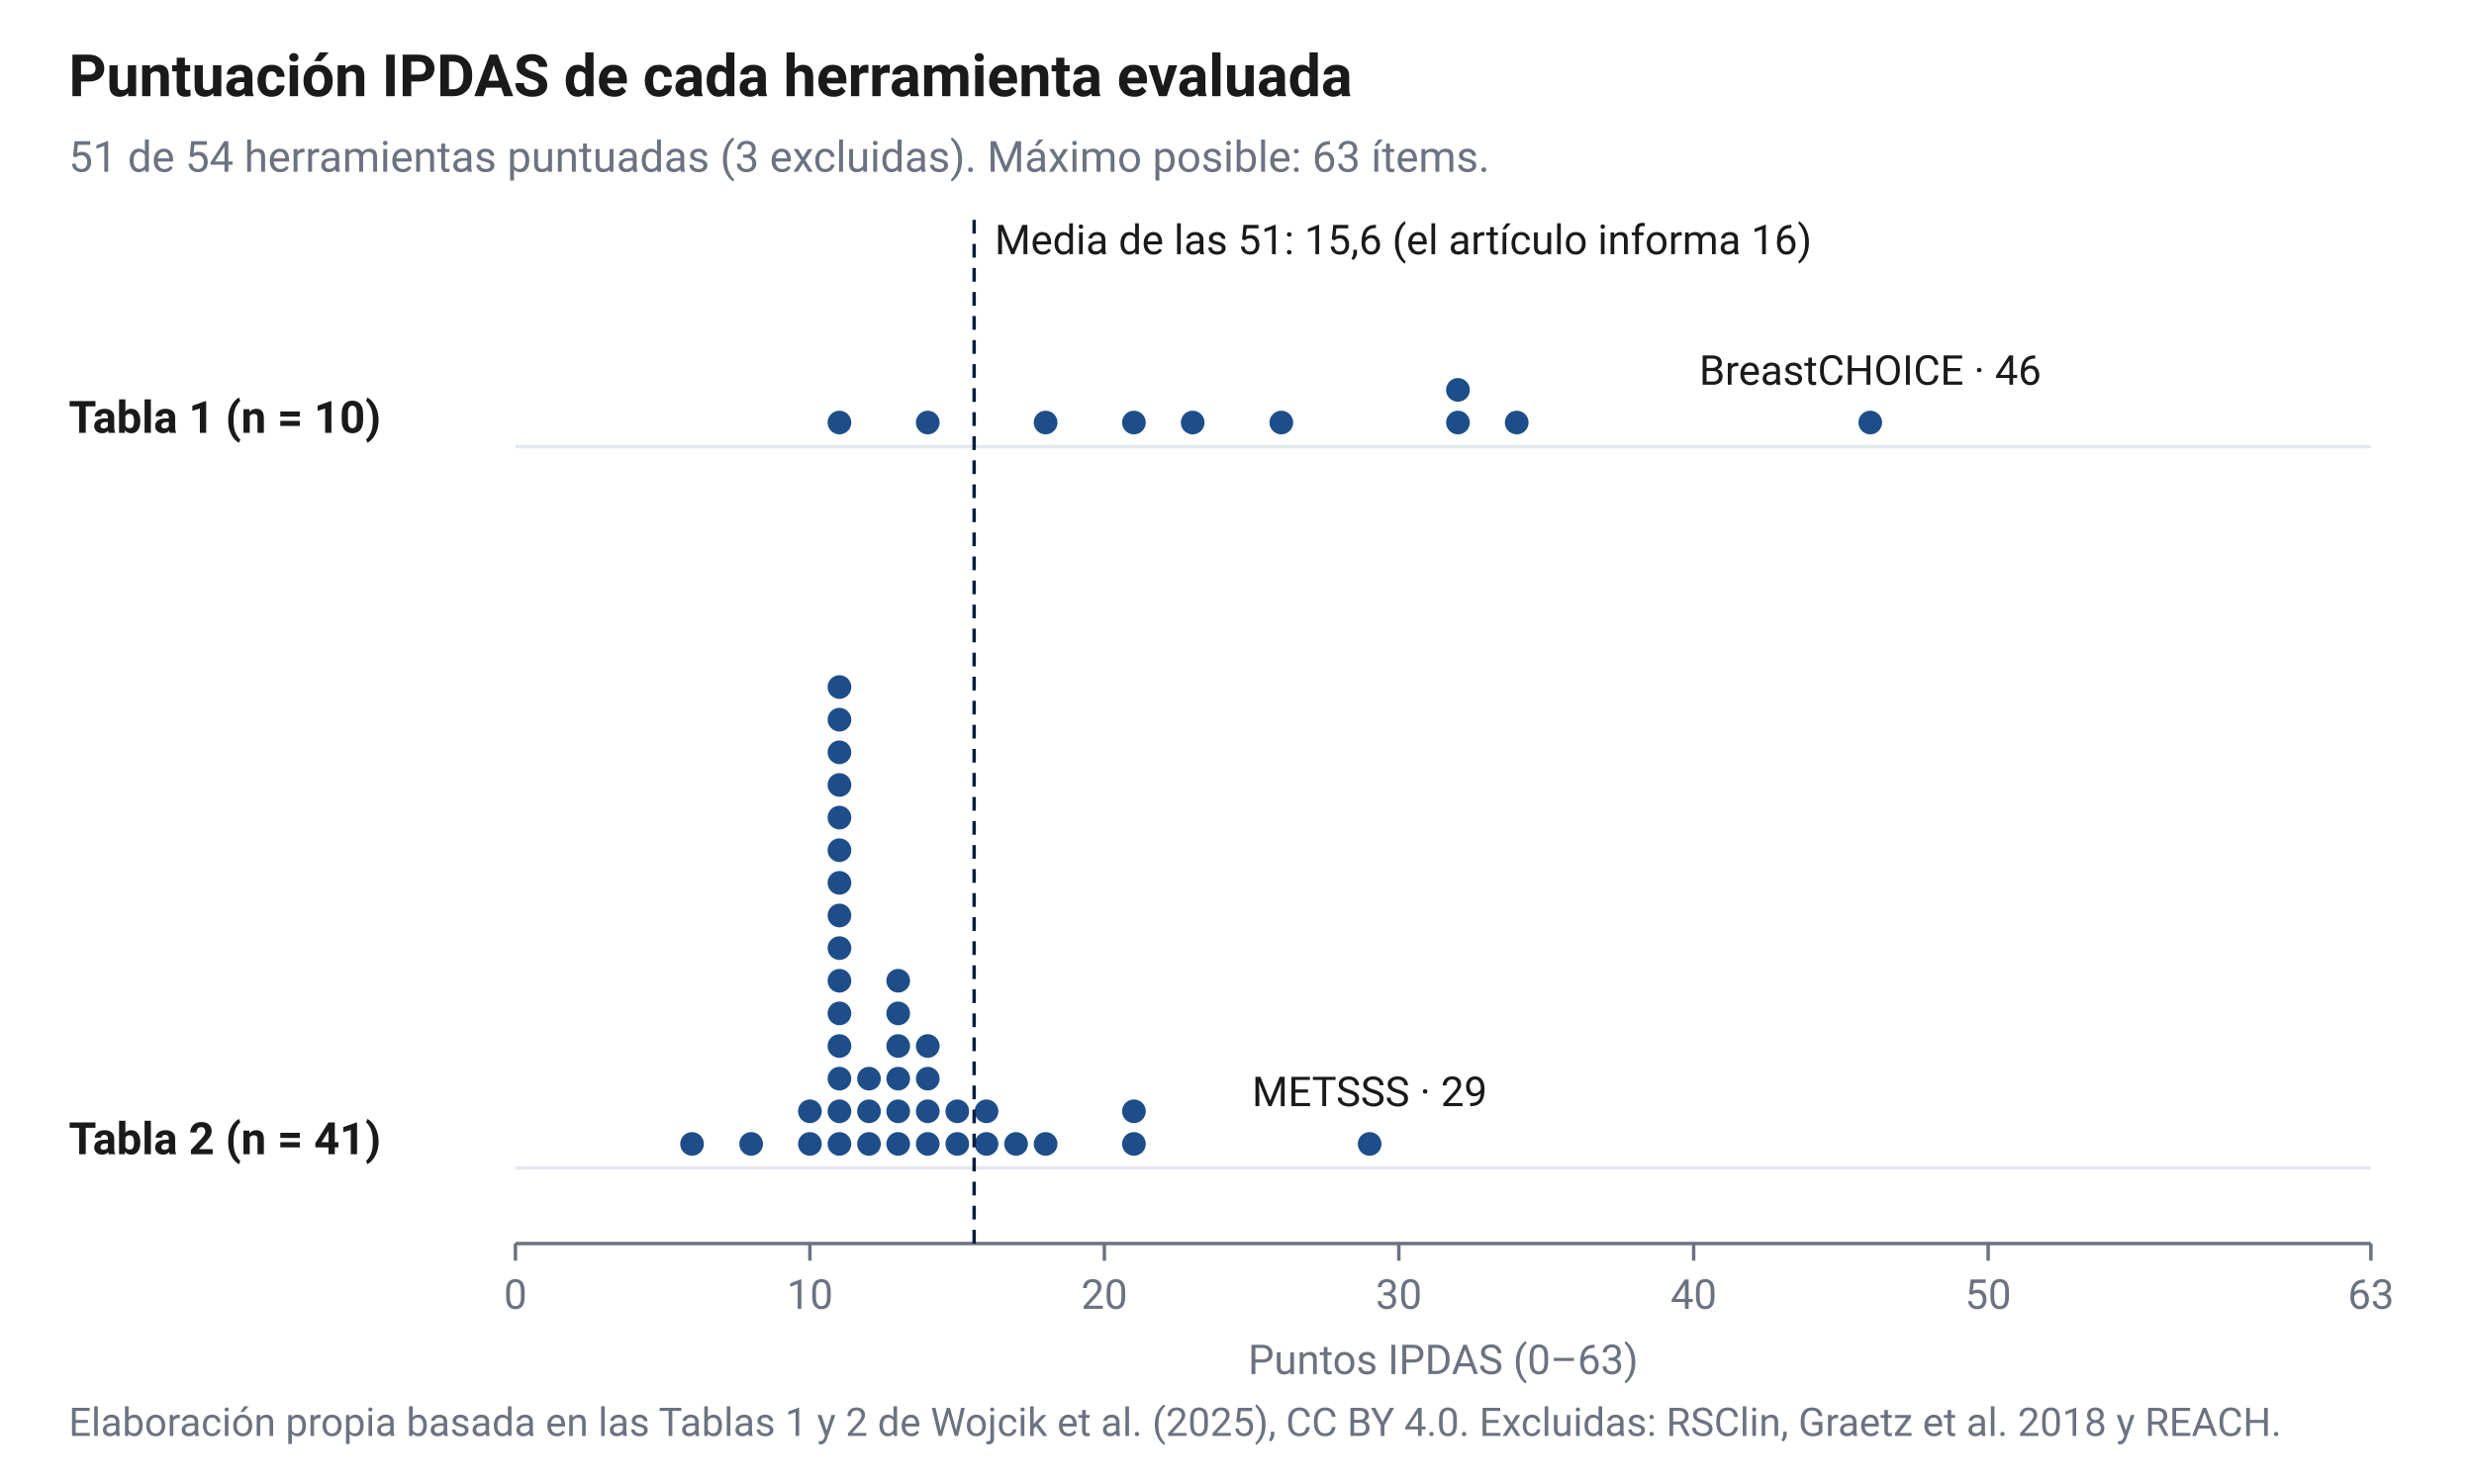
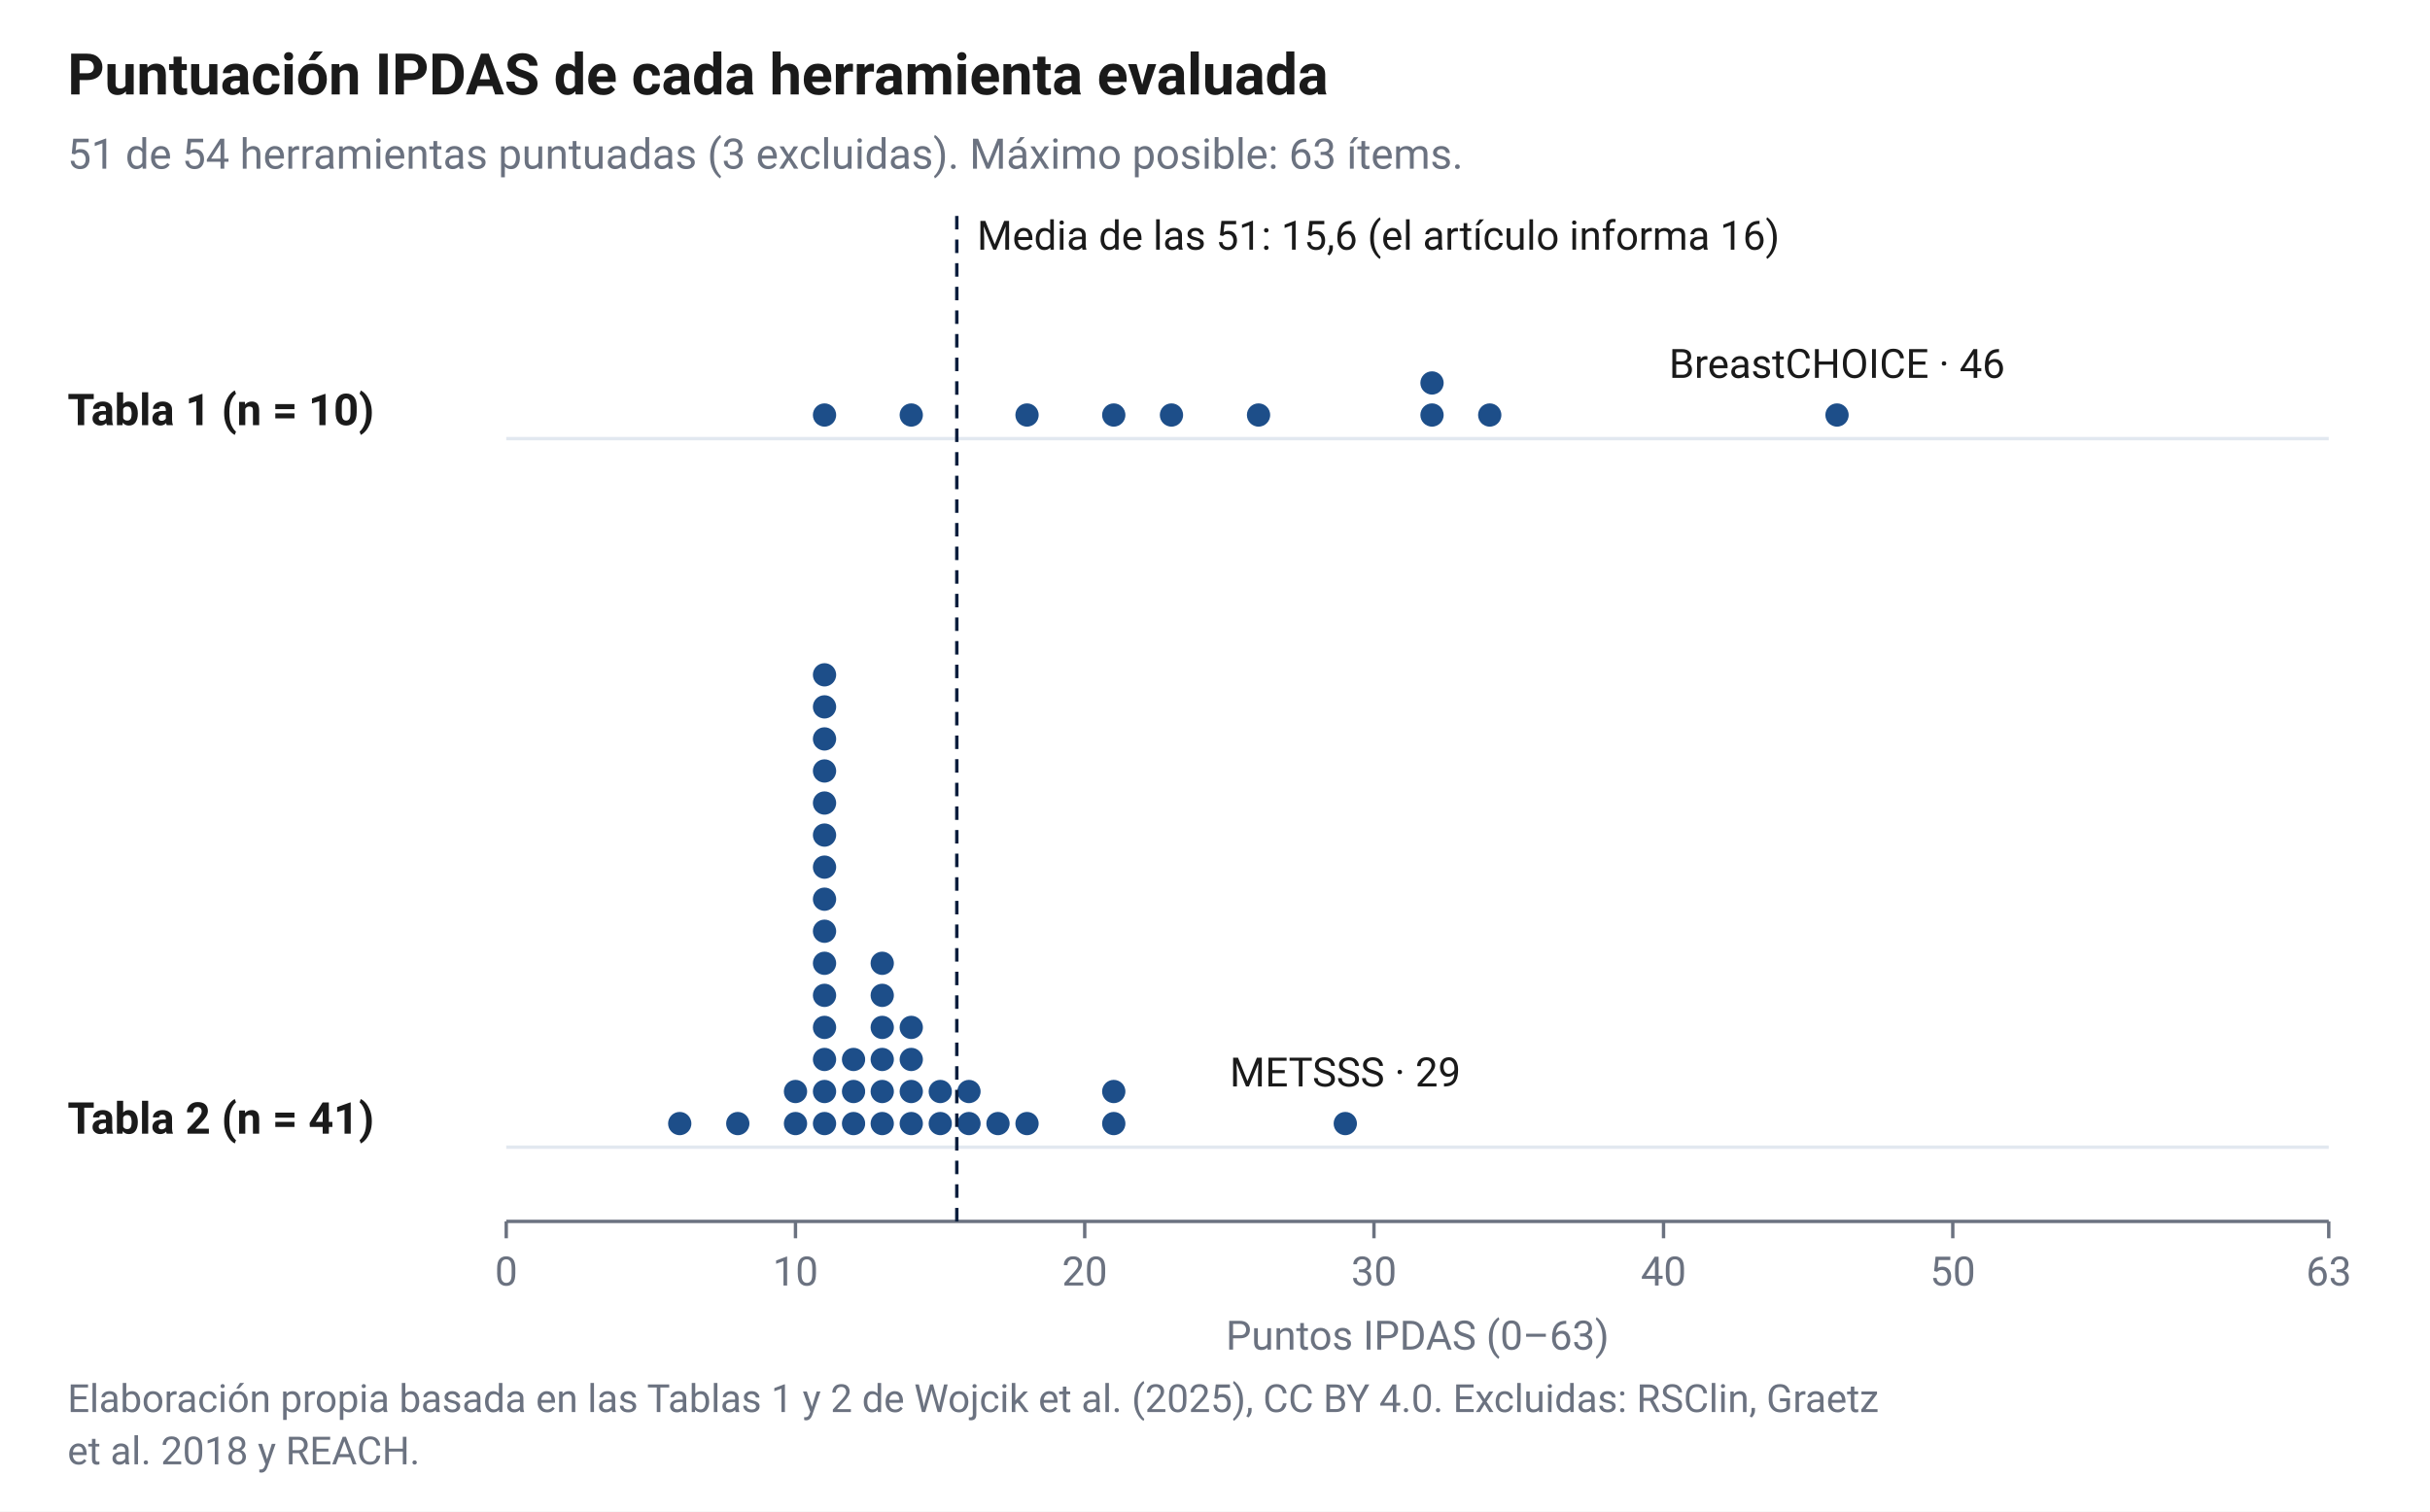
- <svg xmlns="http://www.w3.org/2000/svg" viewBox="0 0 720 432" width="720" height="432" role="img" aria-labelledby="t d" font-family="system-ui, -apple-system, 'Segoe UI', Roboto, Helvetica, Arial, sans-serif">
-   <rect width="720" height="432" fill="#FFFFFF" />
+ <svg xmlns="http://www.w3.org/2000/svg" viewBox="0 0 720 448" width="720" height="448" role="img" aria-labelledby="t d" font-family="system-ui, -apple-system, 'Segoe UI', Roboto, Helvetica, Arial, sans-serif">
+   <rect width="720" height="448" fill="#FFFFFF" />
  <text x="20" y="28" font-size="17" fill="#1A1A1A" text-anchor="start" font-weight="600">Puntuación IPDAS de cada herramienta evaluada</text>
  <text x="20" y="50" font-size="12.5" fill="#6B7280" text-anchor="start" font-weight="400">51 de 54 herramientas puntuadas (3 excluidas). Máximo posible: 63 ítems.</text>
  <text x="20" y="126" font-size="13" fill="#1A1A1A" text-anchor="start" font-weight="600">Tabla 1 (n = 10)</text>
  <line x1="150" y1="130" x2="690" y2="130" stroke="#E2E8F0" />
  <circle cx="244.3" cy="123.0" r="4.2" fill="#1D4E89" stroke="#FFFFFF" stroke-width="1.5" />
  <circle cx="270.0" cy="123.0" r="4.2" fill="#1D4E89" stroke="#FFFFFF" stroke-width="1.5" />
  <circle cx="304.3" cy="123.0" r="4.2" fill="#1D4E89" stroke="#FFFFFF" stroke-width="1.5" />
  <circle cx="330.0" cy="123.0" r="4.2" fill="#1D4E89" stroke="#FFFFFF" stroke-width="1.5" />
  <circle cx="347.1" cy="123.0" r="4.2" fill="#1D4E89" stroke="#FFFFFF" stroke-width="1.5" />
  <circle cx="372.9" cy="123.0" r="4.2" fill="#1D4E89" stroke="#FFFFFF" stroke-width="1.5" />
  <circle cx="424.3" cy="123.0" r="4.2" fill="#1D4E89" stroke="#FFFFFF" stroke-width="1.5" />
  <circle cx="424.3" cy="113.5" r="4.2" fill="#1D4E89" stroke="#FFFFFF" stroke-width="1.5" />
  <circle cx="441.4" cy="123.0" r="4.2" fill="#1D4E89" stroke="#FFFFFF" stroke-width="1.5" />
  <circle cx="544.3" cy="123.0" r="4.2" fill="#1D4E89" stroke="#FFFFFF" stroke-width="1.5" />
  <text x="20" y="336" font-size="13" fill="#1A1A1A" text-anchor="start" font-weight="600">Tabla 2 (n = 41)</text>
  <line x1="150" y1="340" x2="690" y2="340" stroke="#E2E8F0" />
  <circle cx="201.4" cy="333.0" r="4.2" fill="#1D4E89" stroke="#FFFFFF" stroke-width="1.5" />
  <circle cx="218.6" cy="333.0" r="4.2" fill="#1D4E89" stroke="#FFFFFF" stroke-width="1.5" />
  <circle cx="235.7" cy="333.0" r="4.2" fill="#1D4E89" stroke="#FFFFFF" stroke-width="1.5" />
  <circle cx="235.7" cy="323.5" r="4.2" fill="#1D4E89" stroke="#FFFFFF" stroke-width="1.5" />
  <circle cx="244.3" cy="333.0" r="4.2" fill="#1D4E89" stroke="#FFFFFF" stroke-width="1.5" />
  <circle cx="244.3" cy="323.5" r="4.2" fill="#1D4E89" stroke="#FFFFFF" stroke-width="1.5" />
  <circle cx="244.3" cy="314.0" r="4.2" fill="#1D4E89" stroke="#FFFFFF" stroke-width="1.5" />
  <circle cx="244.3" cy="304.5" r="4.2" fill="#1D4E89" stroke="#FFFFFF" stroke-width="1.5" />
  <circle cx="244.3" cy="295.0" r="4.2" fill="#1D4E89" stroke="#FFFFFF" stroke-width="1.5" />
  <circle cx="244.3" cy="285.5" r="4.2" fill="#1D4E89" stroke="#FFFFFF" stroke-width="1.5" />
  <circle cx="244.3" cy="276.0" r="4.2" fill="#1D4E89" stroke="#FFFFFF" stroke-width="1.5" />
  <circle cx="244.3" cy="266.5" r="4.2" fill="#1D4E89" stroke="#FFFFFF" stroke-width="1.5" />
  <circle cx="244.3" cy="257.0" r="4.2" fill="#1D4E89" stroke="#FFFFFF" stroke-width="1.5" />
  <circle cx="244.3" cy="247.5" r="4.2" fill="#1D4E89" stroke="#FFFFFF" stroke-width="1.5" />
  <circle cx="244.3" cy="238.0" r="4.2" fill="#1D4E89" stroke="#FFFFFF" stroke-width="1.5" />
  <circle cx="244.3" cy="228.5" r="4.2" fill="#1D4E89" stroke="#FFFFFF" stroke-width="1.5" />
  <circle cx="244.3" cy="219.0" r="4.2" fill="#1D4E89" stroke="#FFFFFF" stroke-width="1.5" />
  <circle cx="244.3" cy="209.5" r="4.2" fill="#1D4E89" stroke="#FFFFFF" stroke-width="1.5" />
  <circle cx="244.3" cy="200.0" r="4.2" fill="#1D4E89" stroke="#FFFFFF" stroke-width="1.5" />
  <circle cx="252.9" cy="333.0" r="4.2" fill="#1D4E89" stroke="#FFFFFF" stroke-width="1.5" />
  <circle cx="252.9" cy="323.5" r="4.2" fill="#1D4E89" stroke="#FFFFFF" stroke-width="1.5" />
  <circle cx="252.9" cy="314.0" r="4.2" fill="#1D4E89" stroke="#FFFFFF" stroke-width="1.5" />
  <circle cx="261.4" cy="333.0" r="4.2" fill="#1D4E89" stroke="#FFFFFF" stroke-width="1.5" />
  <circle cx="261.4" cy="323.5" r="4.2" fill="#1D4E89" stroke="#FFFFFF" stroke-width="1.5" />
  <circle cx="261.4" cy="314.0" r="4.2" fill="#1D4E89" stroke="#FFFFFF" stroke-width="1.5" />
  <circle cx="261.4" cy="304.5" r="4.2" fill="#1D4E89" stroke="#FFFFFF" stroke-width="1.5" />
  <circle cx="261.4" cy="295.0" r="4.2" fill="#1D4E89" stroke="#FFFFFF" stroke-width="1.5" />
  <circle cx="261.4" cy="285.5" r="4.2" fill="#1D4E89" stroke="#FFFFFF" stroke-width="1.5" />
  <circle cx="270.0" cy="333.0" r="4.2" fill="#1D4E89" stroke="#FFFFFF" stroke-width="1.5" />
  <circle cx="270.0" cy="323.5" r="4.2" fill="#1D4E89" stroke="#FFFFFF" stroke-width="1.5" />
  <circle cx="270.0" cy="314.0" r="4.2" fill="#1D4E89" stroke="#FFFFFF" stroke-width="1.5" />
  <circle cx="270.0" cy="304.5" r="4.2" fill="#1D4E89" stroke="#FFFFFF" stroke-width="1.5" />
  <circle cx="278.6" cy="333.0" r="4.2" fill="#1D4E89" stroke="#FFFFFF" stroke-width="1.5" />
  <circle cx="278.6" cy="323.5" r="4.2" fill="#1D4E89" stroke="#FFFFFF" stroke-width="1.5" />
  <circle cx="287.1" cy="333.0" r="4.2" fill="#1D4E89" stroke="#FFFFFF" stroke-width="1.5" />
  <circle cx="287.1" cy="323.5" r="4.2" fill="#1D4E89" stroke="#FFFFFF" stroke-width="1.5" />
  <circle cx="295.7" cy="333.0" r="4.2" fill="#1D4E89" stroke="#FFFFFF" stroke-width="1.5" />
  <circle cx="304.3" cy="333.0" r="4.2" fill="#1D4E89" stroke="#FFFFFF" stroke-width="1.5" />
  <circle cx="330.0" cy="333.0" r="4.2" fill="#1D4E89" stroke="#FFFFFF" stroke-width="1.5" />
  <circle cx="330.0" cy="323.5" r="4.2" fill="#1D4E89" stroke="#FFFFFF" stroke-width="1.5" />
  <circle cx="398.6" cy="333.0" r="4.2" fill="#1D4E89" stroke="#FFFFFF" stroke-width="1.5" />
  <line x1="150" y1="362" x2="690" y2="362" stroke="#6B7280" />
  <line x1="150.0" y1="362" x2="150.0" y2="367" stroke="#6B7280" />
  <text x="150.0" y="381" font-size="12" fill="#6B7280" text-anchor="middle" font-weight="400">0</text>
  <line x1="235.7" y1="362" x2="235.7" y2="367" stroke="#6B7280" />
  <text x="235.7" y="381" font-size="12" fill="#6B7280" text-anchor="middle" font-weight="400">10</text>
  <line x1="321.4" y1="362" x2="321.4" y2="367" stroke="#6B7280" />
  <text x="321.4" y="381" font-size="12" fill="#6B7280" text-anchor="middle" font-weight="400">20</text>
  <line x1="407.1" y1="362" x2="407.1" y2="367" stroke="#6B7280" />
  <text x="407.1" y="381" font-size="12" fill="#6B7280" text-anchor="middle" font-weight="400">30</text>
  <line x1="492.9" y1="362" x2="492.9" y2="367" stroke="#6B7280" />
  <text x="492.9" y="381" font-size="12" fill="#6B7280" text-anchor="middle" font-weight="400">40</text>
  <line x1="578.6" y1="362" x2="578.6" y2="367" stroke="#6B7280" />
  <text x="578.6" y="381" font-size="12" fill="#6B7280" text-anchor="middle" font-weight="400">50</text>
  <line x1="690.0" y1="362" x2="690.0" y2="367" stroke="#6B7280" />
  <text x="690.0" y="381" font-size="12" fill="#6B7280" text-anchor="middle" font-weight="400">63</text>
  <text x="420.0" y="400" font-size="12" fill="#6B7280" text-anchor="middle" font-weight="400">Puntos IPDAS (0–63)</text>
  <line x1="283.5" y1="64" x2="283.5" y2="362" stroke="#0B1E3D" stroke-dasharray="4 3" />
  <text x="289.5" y="74" font-size="12" fill="#1A1A1A" text-anchor="start" font-weight="400">Media de las 51: 15,6 (el artículo informa 16)</text>
  <text x="544.3" y="112" font-size="12" fill="#1A1A1A" text-anchor="middle" font-weight="400">BreastCHOICE · 46</text>
  <text x="398.6" y="322" font-size="12" fill="#1A1A1A" text-anchor="middle" font-weight="400">METSSS · 29</text>
-   <text x="20" y="418" font-size="11.5" fill="#6B7280" text-anchor="start" font-weight="400">Elaboración propia basada en las Tablas 1 y 2 de Wojcik et al. (2025), CC BY 4.0. Excluidas: RSClin, Graetz et al. 2018 y REACH.</text>
+   <text x="20" y="418.5" font-size="11.5" fill="#6B7280" text-anchor="start" font-weight="400">Elaboración propia basada en las Tablas 1 y 2 de Wojcik et al. (2025), CC BY 4.0. Excluidas: RSClin, Graetz</text>
+   <text x="20" y="434.0" font-size="11.5" fill="#6B7280" text-anchor="start" font-weight="400">et al. 2018 y REACH.</text>
</svg>
